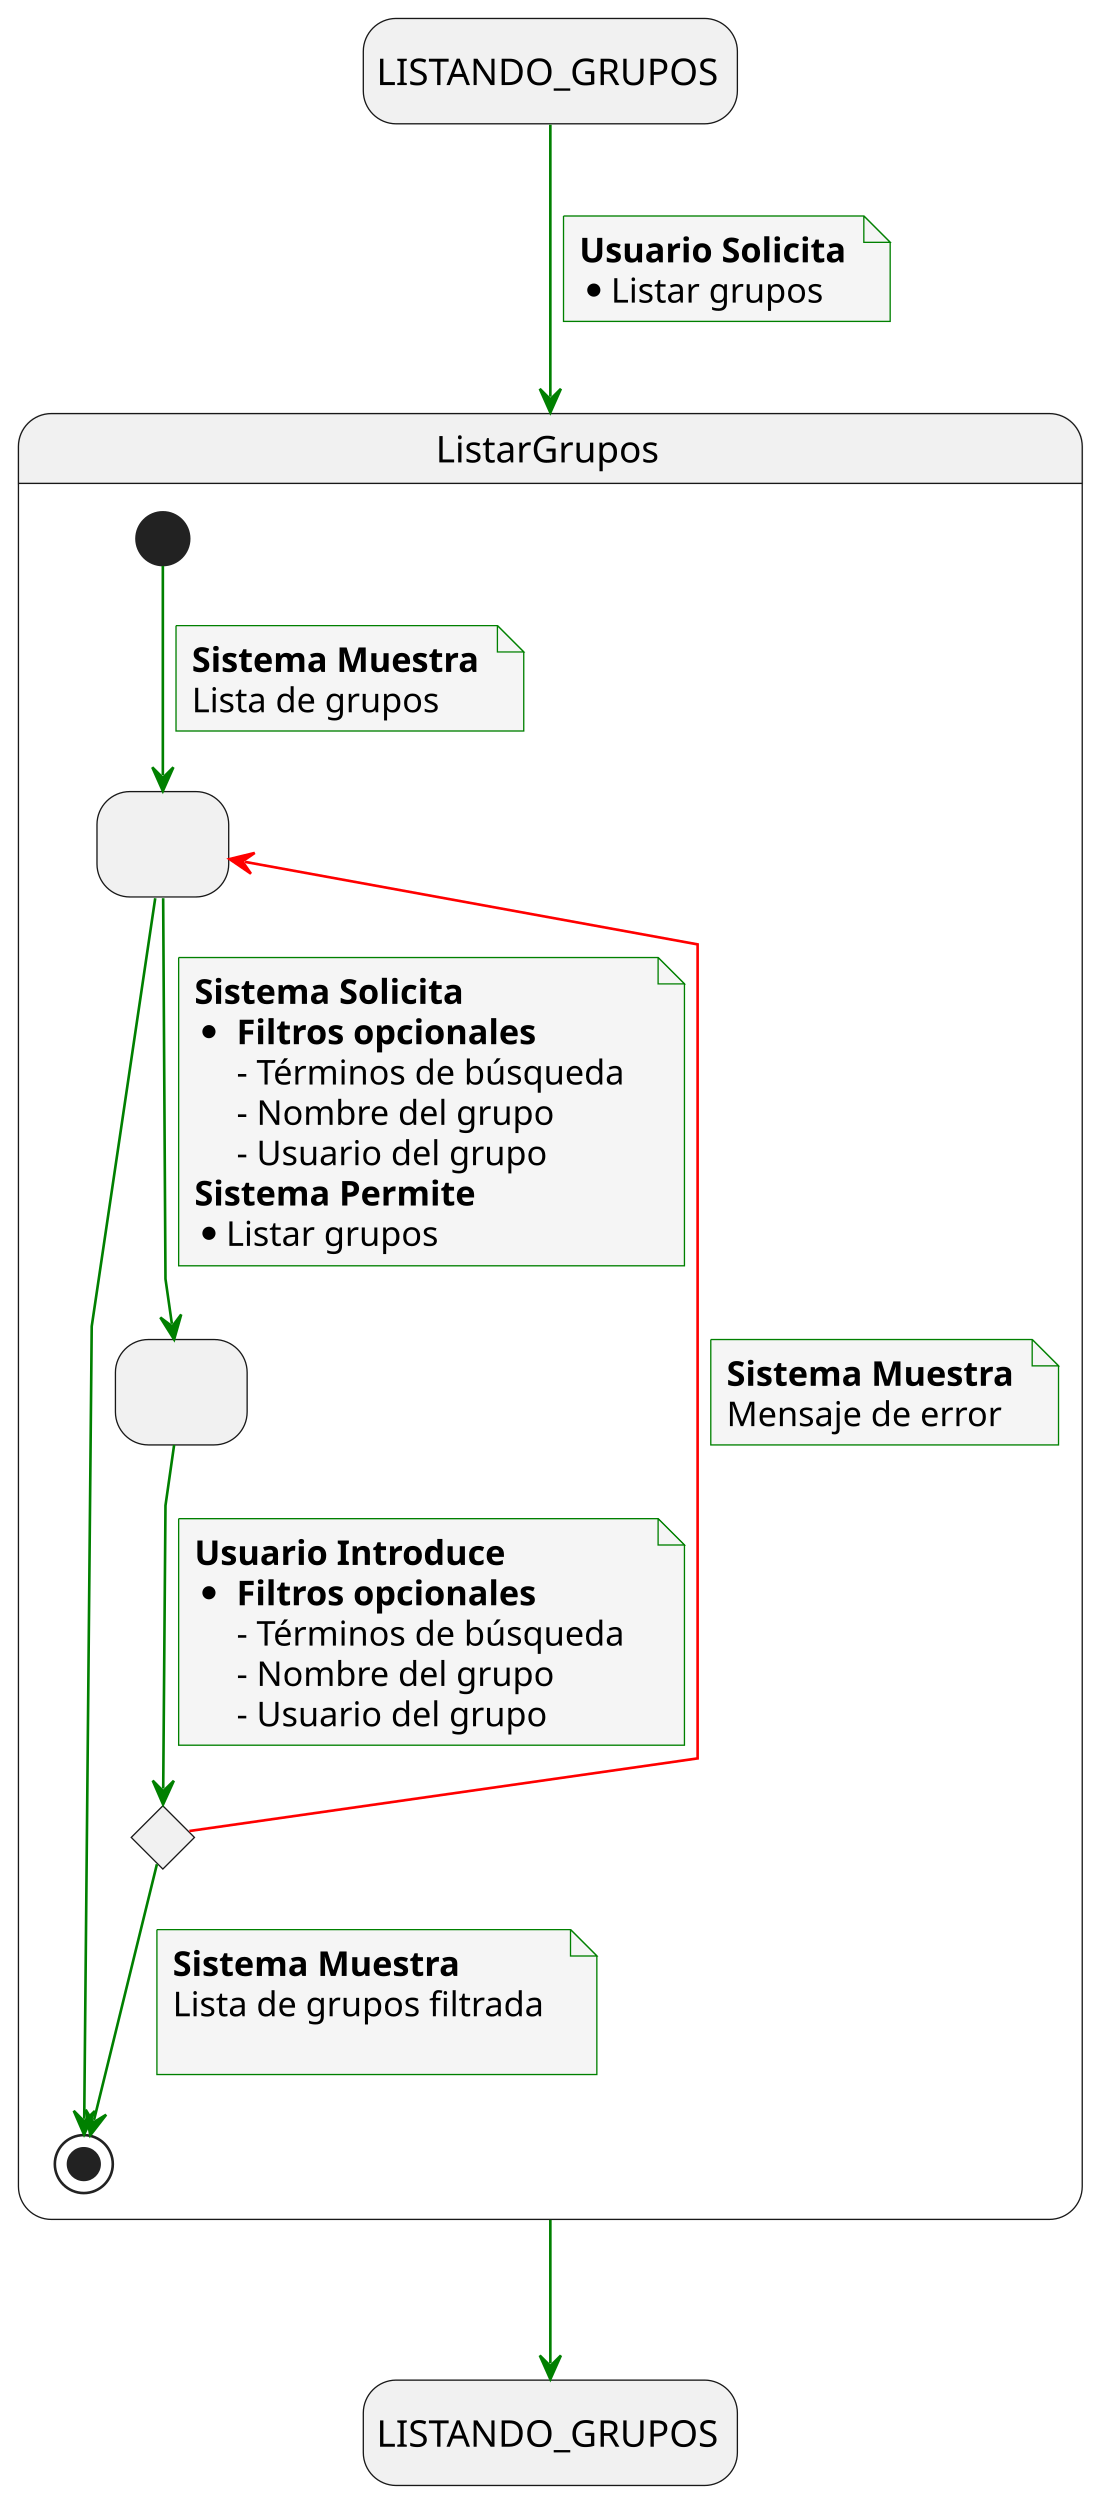
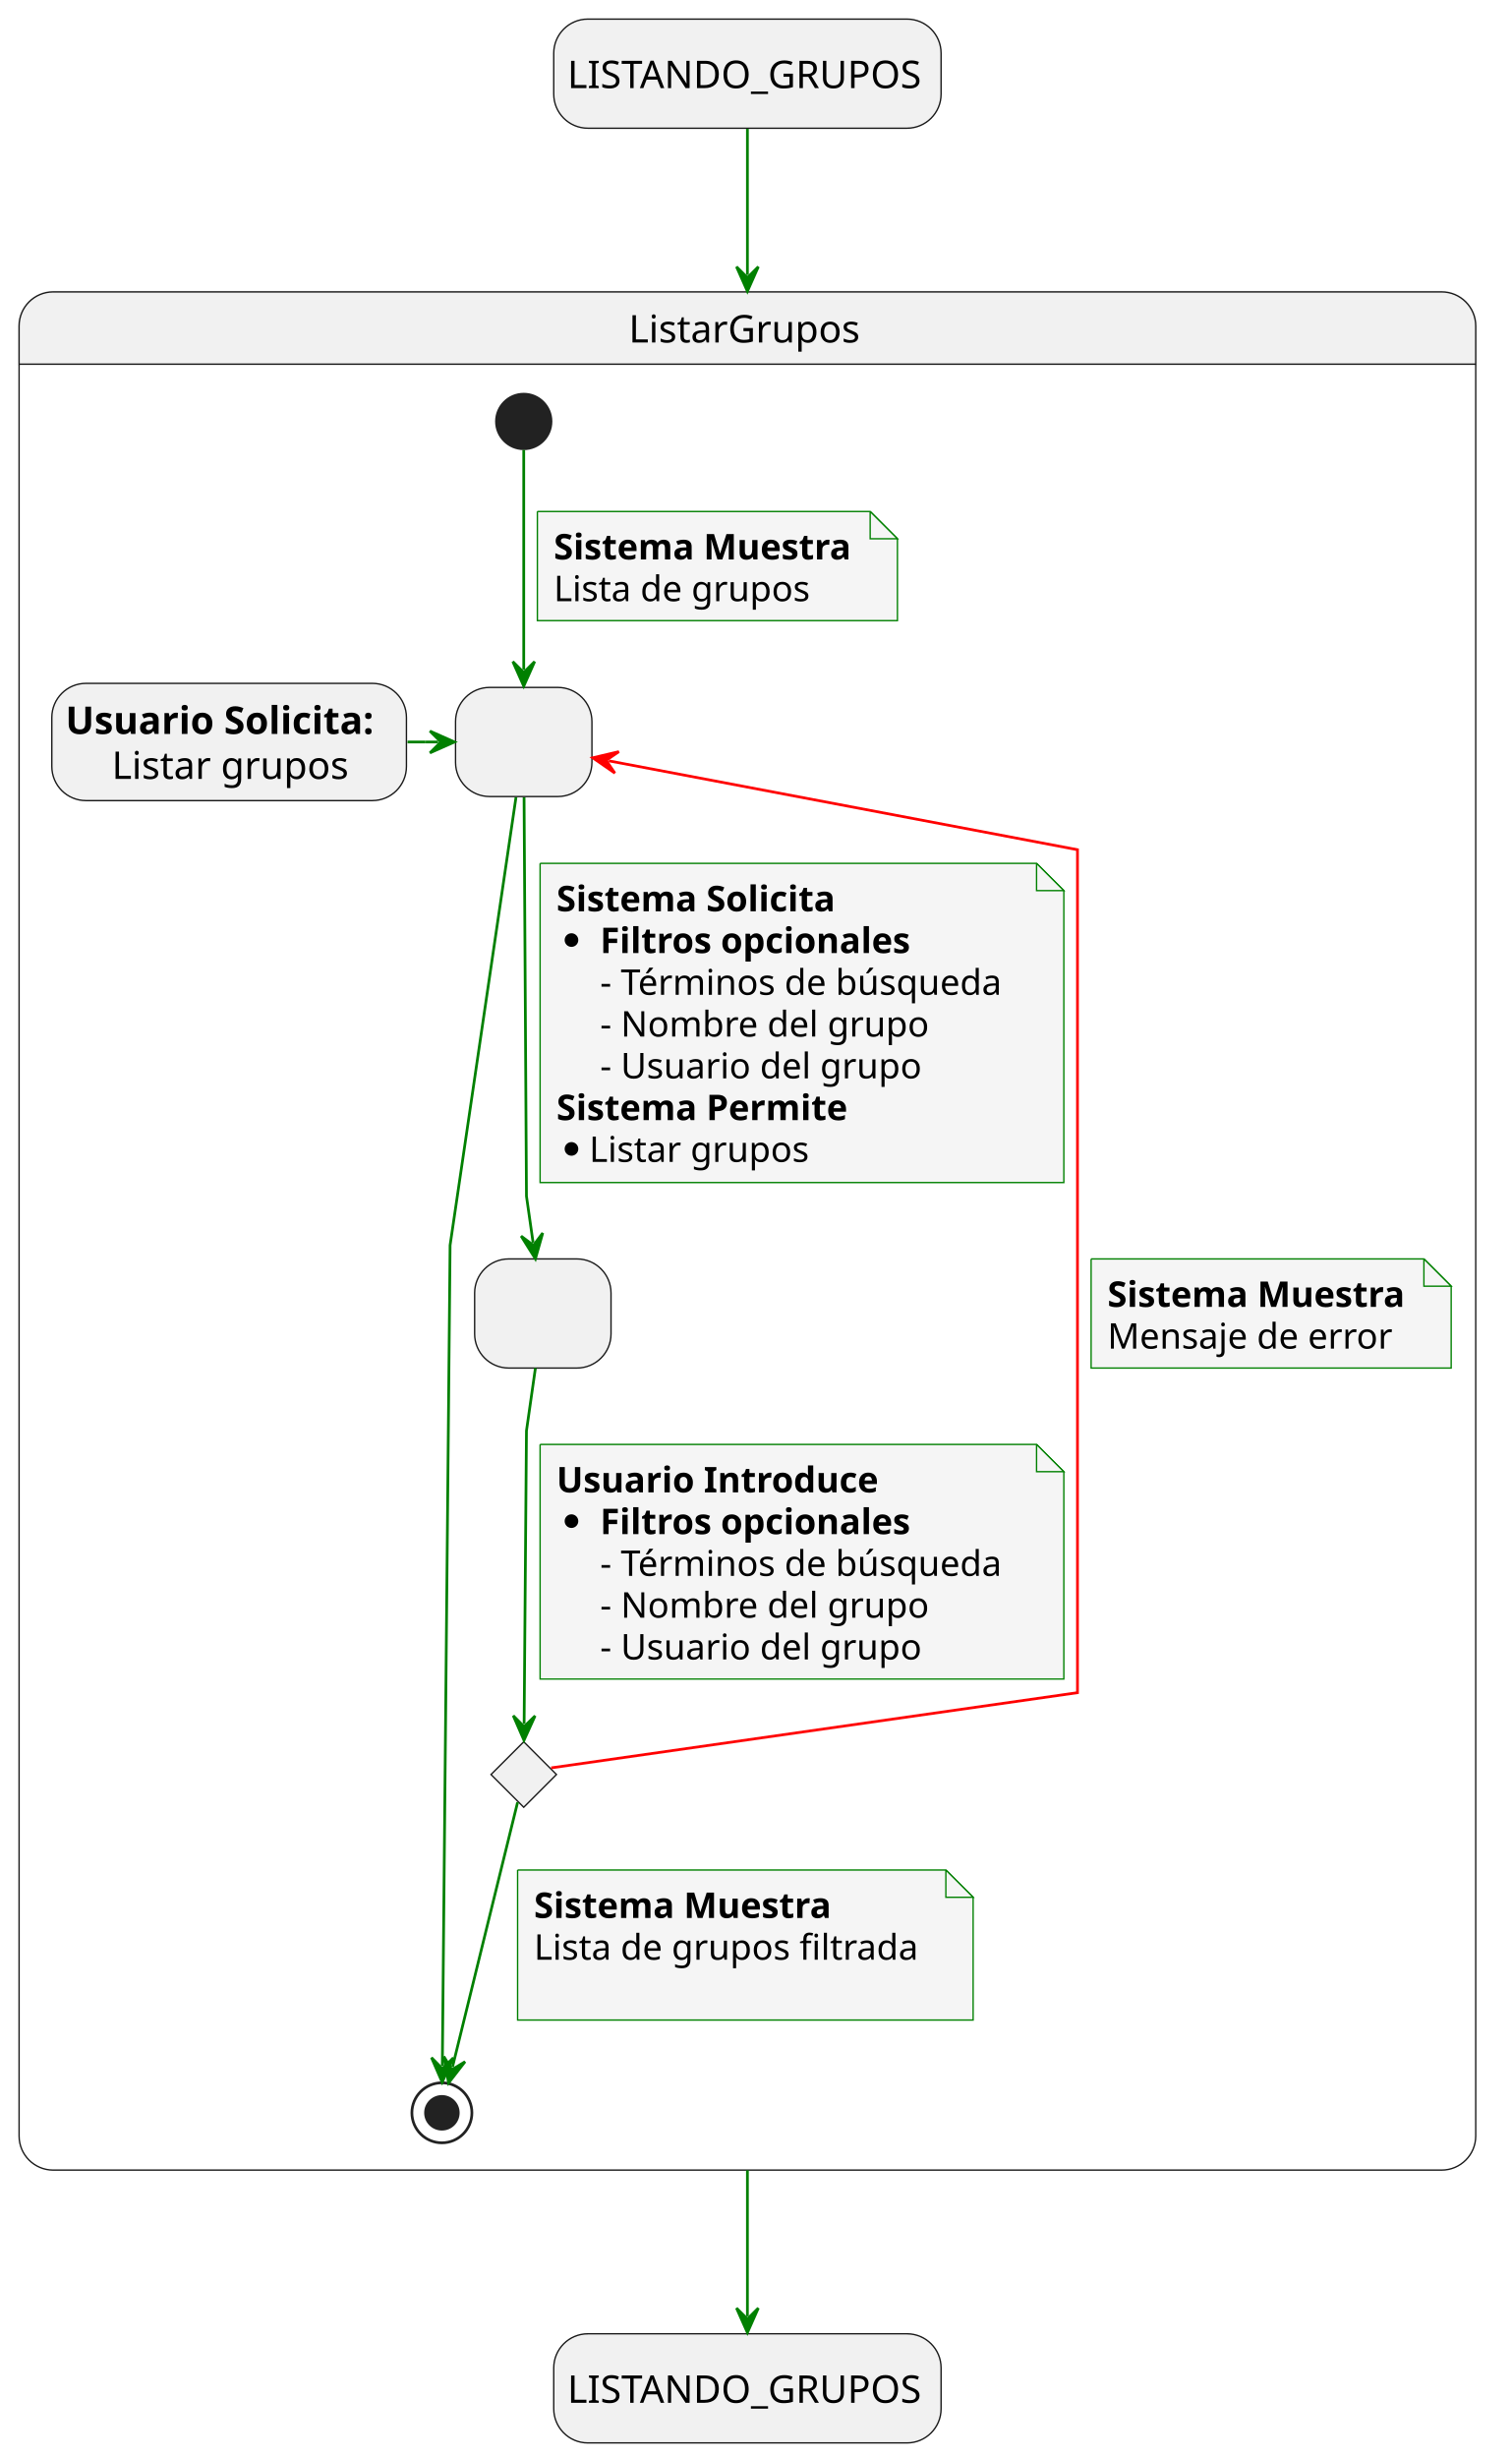
- <svg xmlns="http://www.w3.org/2000/svg" contentStyleType="text/css" height="949px" preserveAspectRatio="none" style="width:424px;height:949px;background:#FFFFFF;" version="1.1" viewBox="0 0 424 949" width="424px" zoomAndPan="magnify">
+ <svg xmlns="http://www.w3.org/2000/svg" contentStyleType="text/css" height="901px" preserveAspectRatio="none" style="width:554px;height:901px;background:#FFFFFF;" version="1.1" viewBox="0 0 554 901" width="554px" zoomAndPan="magnify">
  <defs />
  <g>
-     <rect fill="#F1F1F1" height="40" rx="12.5" ry="12.5" style="stroke:#181818;stroke-width:0.5;" width="142" x="137.91" y="7" />
-     <text fill="#000000" font-family="sans-serif" font-size="14" lengthAdjust="spacing" textLength="132" x="142.91" y="32.291">LISTANDO_GRUPOS</text>
-     <rect fill="#F1F1F1" height="40" rx="12.5" ry="12.5" style="stroke:#181818;stroke-width:0.5;" width="142" x="137.91" y="903.49" />
-     <text fill="#000000" font-family="sans-serif" font-size="14" lengthAdjust="spacing" textLength="132" x="142.91" y="928.781">LISTANDO_GRUPOS</text>
-     <path d="M19.5,157 L398.315,157 A12.5,12.5 0 0 1 410.815,169.5 L410.815,183.488 L7,183.488 L7,169.5 A12.5,12.5 0 0 1 19.5,157 " fill="#F1F1F1" style="stroke:#F1F1F1;stroke-width:1.0;" />
-     <rect fill="none" height="685.488" rx="12.5" ry="12.5" style="stroke:#181818;stroke-width:0.5;" width="403.815" x="7" y="157" />
-     <line style="stroke:#181818;stroke-width:0.5;" x1="7" x2="410.815" y1="183.488" y2="183.488" />
-     <text fill="#000000" font-family="sans-serif" font-size="14" lengthAdjust="spacing" textLength="87" x="165.408" y="175.535">ListarGrupos</text>
-     <rect fill="#F1F1F1" height="40" rx="12.5" ry="12.5" style="stroke:#181818;stroke-width:0.5;" width="50" x="36.815" y="300.488" />
-     <text fill="#000000" font-family="sans-serif" font-size="14" lengthAdjust="spacing" textLength="4" x="59.815" y="325.779"> </text>
-     <rect fill="#F1F1F1" height="40" rx="12.5" ry="12.5" style="stroke:#181818;stroke-width:0.5;" width="50" x="43.815" y="508.488" />
-     <text fill="#000000" font-family="sans-serif" font-size="14" lengthAdjust="spacing" textLength="4" x="66.815" y="533.779"> </text>
+     <rect fill="#F1F1F1" height="40" rx="12.5" ry="12.5" style="stroke:#181818;stroke-width:0.5;" width="142" x="203" y="7" />
+     <text fill="#000000" font-family="sans-serif" font-size="14" lengthAdjust="spacing" textLength="132" x="208" y="32.291">LISTANDO_GRUPOS</text>
+     <rect fill="#F1F1F1" height="40" rx="12.5" ry="12.5" style="stroke:#181818;stroke-width:0.5;" width="142" x="203" y="855.47" />
+     <text fill="#000000" font-family="sans-serif" font-size="14" lengthAdjust="spacing" textLength="132" x="208" y="880.761">LISTANDO_GRUPOS</text>
+     <path d="M19.5,107 L528.5,107 A12.5,12.5 0 0 1 541,119.5 L541,133.488 L7,133.488 L7,119.5 A12.5,12.5 0 0 1 19.5,107 " fill="#F1F1F1" style="stroke:#F1F1F1;stroke-width:1.0;" />
+     <rect fill="none" height="688.468" rx="12.5" ry="12.5" style="stroke:#181818;stroke-width:0.5;" width="534" x="7" y="107" />
+     <line style="stroke:#181818;stroke-width:0.5;" x1="7" x2="541" y1="133.488" y2="133.488" />
+     <text fill="#000000" font-family="sans-serif" font-size="14" lengthAdjust="spacing" textLength="87" x="230.5" y="125.535">ListarGrupos</text>
+     <rect fill="#F1F1F1" height="40" rx="12.5" ry="12.5" style="stroke:#181818;stroke-width:0.5;" width="50" x="167" y="251.978" />
+     <text fill="#000000" font-family="sans-serif" font-size="14" lengthAdjust="spacing" textLength="4" x="190" y="277.269"> </text>
+     <rect fill="#F1F1F1" height="40" rx="12.5" ry="12.5" style="stroke:#181818;stroke-width:0.5;" width="50" x="174" y="461.468" />
+     <text fill="#000000" font-family="sans-serif" font-size="14" lengthAdjust="spacing" textLength="4" x="197" y="486.759"> </text>
    <g id="elem_revisionFiltrosEnviados">
-       <polygon fill="#F1F1F1" points="61.815,685.488,73.815,697.488,61.815,709.488,49.815,697.488,61.815,685.488" style="stroke:#181818;stroke-width:0.5;" />
+       <polygon fill="#F1F1F1" points="192,638.468,204,650.468,192,662.468,180,650.468,192,638.468" style="stroke:#181818;stroke-width:0.5;" />
    </g>
-     <ellipse cx="61.815" cy="204.488" fill="#222222" rx="10" ry="10" style="stroke:#222222;stroke-width:1.0;" />
-     <ellipse cx="31.815" cy="821.488" fill="none" rx="11" ry="11" style="stroke:#222222;stroke-width:1.0;" />
-     <ellipse cx="31.815" cy="821.488" fill="#222222" rx="6" ry="6" style="stroke:#222222;stroke-width:1.0;" />
+     <rect fill="#F1F1F1" height="42.977" rx="12.5" ry="12.5" style="stroke:#181818;stroke-width:0.5;" width="130" x="19" y="250.488" />
+     <text fill="#000000" font-family="sans-serif" font-size="14" font-weight="bold" lengthAdjust="spacing" textLength="116" x="24" y="269.023">Usuario Solicita:</text>
+     <text fill="#000000" font-family="sans-serif" font-size="14" lengthAdjust="spacing" textLength="4" x="140" y="269.023"> </text>
+     <text fill="#000000" font-family="sans-serif" font-size="14" lengthAdjust="spacing" textLength="90" x="41" y="285.512">Listar grupos</text>
+     <ellipse cx="192" cy="154.488" fill="#222222" rx="10" ry="10" style="stroke:#222222;stroke-width:1.0;" />
+     <ellipse cx="162" cy="774.468" fill="none" rx="11" ry="11" style="stroke:#222222;stroke-width:1.0;" />
+     <ellipse cx="162" cy="774.468" fill="#222222" rx="6" ry="6" style="stroke:#222222;stroke-width:1.0;" />
+     <g id="link_usuarioSolicita_solicitudFiltros">
+       <path d="M149.4,271.978 C153.31,271.978 156,271.978 156,271.978 C156,271.978 154.65,271.978 160.61,271.978 " fill="none" id="usuarioSolicita-to-solicitudFiltros" style="stroke:#008000;stroke-width:1.0;" />
+       <polygon fill="#008000" points="166.61,271.978,157.61,267.978,161.61,271.978,157.61,275.978,166.61,271.978" style="stroke:#008000;stroke-width:1.0;" />
+     </g>
    <g id="link_*start*ListarGrupos_solicitudFiltros">
-       <path d="M61.815,214.818 C61.815,233.428 61.815,269.508 61.815,294.268 " fill="none" id="*start*ListarGrupos-to-solicitudFiltros" style="stroke:#008000;stroke-width:1.0;" />
-       <polygon fill="#008000" points="61.815,300.268,65.815,291.268,61.815,295.268,57.815,291.268,61.815,300.268" style="stroke:#008000;stroke-width:1.0;" />
-       <path d="M66.815,237.488 L66.815,277.488 L198.815,277.488 L198.815,247.488 L188.815,237.488 L66.815,237.488 " fill="#F5F5F5" style="stroke:#008000;stroke-width:0.5;" />
-       <path d="M188.815,237.488 L188.815,247.488 L198.815,247.488 L188.815,237.488 " fill="#F5F5F5" style="stroke:#008000;stroke-width:0.5;" />
-       <text fill="#000000" font-family="sans-serif" font-size="13" font-weight="bold" lengthAdjust="spacing" textLength="111" x="72.815" y="255.057">Sistema Muestra</text>
-       <text fill="#000000" font-family="sans-serif" font-size="13" lengthAdjust="spacing" textLength="97" x="72.815" y="270.367">Lista de grupos</text>
+       <path d="M192,164.938 C192,183.798 192,220.428 192,245.518 " fill="none" id="*start*ListarGrupos-to-solicitudFiltros" style="stroke:#008000;stroke-width:1.0;" />
+       <polygon fill="#008000" points="192,251.518,196,242.518,192,246.518,188,242.518,192,251.518" style="stroke:#008000;stroke-width:1.0;" />
+       <path d="M197,187.488 L197,227.488 L329,227.488 L329,197.488 L319,187.488 L197,187.488 " fill="#F5F5F5" style="stroke:#008000;stroke-width:0.5;" />
+       <path d="M319,187.488 L319,197.488 L329,197.488 L319,187.488 " fill="#F5F5F5" style="stroke:#008000;stroke-width:0.5;" />
+       <text fill="#000000" font-family="sans-serif" font-size="13" font-weight="bold" lengthAdjust="spacing" textLength="111" x="203" y="205.057">Sistema Muestra</text>
+       <text fill="#000000" font-family="sans-serif" font-size="13" lengthAdjust="spacing" textLength="97" x="203" y="220.367">Lista de grupos</text>
    </g>
    <g id="link_solicitudFiltros_*end*ListarGrupos">
-       <path d="M58.925,340.968 C51.965,387.918 34.815,503.488 34.815,503.488 C34.815,503.488 32.482,750.038 31.972,804.298 " fill="none" id="solicitudFiltros-to-*end*ListarGrupos" style="stroke:#008000;stroke-width:1.0;" />
-       <polygon fill="#008000" points="31.915,810.298,36,801.336,31.962,805.298,28,801.261,31.915,810.298" style="stroke:#008000;stroke-width:1.0;" />
+       <path d="M189.16,292.268 C182.23,339.378 165,456.468 165,456.468 C165,456.468 162.666,703.019 162.156,757.279 " fill="none" id="solicitudFiltros-to-*end*ListarGrupos" style="stroke:#008000;stroke-width:1.0;" />
+       <polygon fill="#008000" points="162.1,763.278,166.184,754.316,162.147,758.279,158.185,754.241,162.1,763.278" style="stroke:#008000;stroke-width:1.0;" />
    </g>
    <g id="link_solicitudFiltros_envioFiltros">
-       <path d="M61.935,340.948 C62.195,384.388 62.815,485.488 62.815,485.488 C62.815,485.488 63.656,491.399 65.246,502.519 " fill="none" id="solicitudFiltros-to-envioFiltros" style="stroke:#008000;stroke-width:1.0;" />
-       <polygon fill="#008000" points="66.095,508.458,68.781,498.983,65.388,503.509,60.862,500.115,66.095,508.458" style="stroke:#008000;stroke-width:1.0;" />
-       <path d="M67.815,363.488 L67.815,480.488 L259.815,480.488 L259.815,373.488 L249.815,363.488 L67.815,363.488 " fill="#F5F5F5" style="stroke:#008000;stroke-width:0.5;" />
-       <path d="M249.815,363.488 L249.815,373.488 L259.815,373.488 L249.815,363.488 " fill="#F5F5F5" style="stroke:#008000;stroke-width:0.5;" />
-       <text fill="#000000" font-family="sans-serif" font-size="13" font-weight="bold" lengthAdjust="spacing" textLength="103" x="73.815" y="381.057">Sistema Solicita</text>
-       <ellipse cx="79.315" cy="391.609" fill="#000000" rx="2.5" ry="2.5" style="stroke:#000000;stroke-width:0.0;" />
-       <text fill="#000000" font-family="sans-serif" font-size="13" font-weight="bold" lengthAdjust="spacing" textLength="117" x="89.815" y="396.367">Filtros opcionales</text>
-       <text fill="#000000" font-family="sans-serif" font-size="13" lengthAdjust="spacing" textLength="155" x="89.815" y="411.678">- Términos de búsqueda</text>
-       <text fill="#000000" font-family="sans-serif" font-size="13" lengthAdjust="spacing" textLength="126" x="89.815" y="426.988">- Nombre del grupo</text>
-       <text fill="#000000" font-family="sans-serif" font-size="13" lengthAdjust="spacing" textLength="124" x="89.815" y="442.299">- Usuario del grupo</text>
-       <text fill="#000000" font-family="sans-serif" font-size="13" font-weight="bold" lengthAdjust="spacing" textLength="108" x="73.815" y="457.609">Sistema Permite</text>
-       <ellipse cx="79.315" cy="468.162" fill="#000000" rx="2.5" ry="2.5" style="stroke:#000000;stroke-width:0.0;" />
-       <text fill="#000000" font-family="sans-serif" font-size="13" lengthAdjust="spacing" textLength="83" x="85.815" y="472.92">Listar grupos</text>
+       <path d="M192.12,292.288 C192.38,335.938 193,438.468 193,438.468 C193,438.468 193.841,444.379 195.431,455.499 " fill="none" id="solicitudFiltros-to-envioFiltros" style="stroke:#008000;stroke-width:1.0;" />
+       <polygon fill="#008000" points="196.28,461.438,198.966,451.963,195.572,456.489,191.046,453.095,196.28,461.438" style="stroke:#008000;stroke-width:1.0;" />
+       <path d="M198,316.468 L198,433.468 L390,433.468 L390,326.468 L380,316.468 L198,316.468 " fill="#F5F5F5" style="stroke:#008000;stroke-width:0.5;" />
+       <path d="M380,316.468 L380,326.468 L390,326.468 L380,316.468 " fill="#F5F5F5" style="stroke:#008000;stroke-width:0.5;" />
+       <text fill="#000000" font-family="sans-serif" font-size="13" font-weight="bold" lengthAdjust="spacing" textLength="103" x="204" y="334.037">Sistema Solicita</text>
+       <ellipse cx="209.5" cy="344.589" fill="#000000" rx="2.5" ry="2.5" style="stroke:#000000;stroke-width:0.0;" />
+       <text fill="#000000" font-family="sans-serif" font-size="13" font-weight="bold" lengthAdjust="spacing" textLength="117" x="220" y="349.347">Filtros opcionales</text>
+       <text fill="#000000" font-family="sans-serif" font-size="13" lengthAdjust="spacing" textLength="155" x="220" y="364.658">- Términos de búsqueda</text>
+       <text fill="#000000" font-family="sans-serif" font-size="13" lengthAdjust="spacing" textLength="126" x="220" y="379.968">- Nombre del grupo</text>
+       <text fill="#000000" font-family="sans-serif" font-size="13" lengthAdjust="spacing" textLength="124" x="220" y="395.279">- Usuario del grupo</text>
+       <text fill="#000000" font-family="sans-serif" font-size="13" font-weight="bold" lengthAdjust="spacing" textLength="108" x="204" y="410.589">Sistema Permite</text>
+       <ellipse cx="209.5" cy="421.142" fill="#000000" rx="2.5" ry="2.5" style="stroke:#000000;stroke-width:0.0;" />
+       <text fill="#000000" font-family="sans-serif" font-size="13" lengthAdjust="spacing" textLength="83" x="216" y="425.9">Listar grupos</text>
    </g>
    <g id="link_envioFiltros_revisionFiltrosEnviados">
-       <path d="M66.095,548.518 C64.505,559.638 62.815,571.488 62.815,571.488 C62.815,571.488 62.204,648.009 61.954,678.948 " fill="none" id="envioFiltros-to-revisionFiltrosEnviados" style="stroke:#008000;stroke-width:1.0;" />
-       <polygon fill="#008000" points="61.905,684.948,65.978,675.981,61.946,679.948,57.978,675.916,61.905,684.948" style="stroke:#008000;stroke-width:1.0;" />
-       <path d="M67.815,576.488 L67.815,662.488 L259.815,662.488 L259.815,586.488 L249.815,576.488 L67.815,576.488 " fill="#F5F5F5" style="stroke:#008000;stroke-width:0.5;" />
-       <path d="M249.815,576.488 L249.815,586.488 L259.815,586.488 L249.815,576.488 " fill="#F5F5F5" style="stroke:#008000;stroke-width:0.5;" />
-       <text fill="#000000" font-family="sans-serif" font-size="13" font-weight="bold" lengthAdjust="spacing" textLength="121" x="73.815" y="594.057">Usuario Introduce</text>
-       <ellipse cx="79.315" cy="604.609" fill="#000000" rx="2.5" ry="2.5" style="stroke:#000000;stroke-width:0.0;" />
-       <text fill="#000000" font-family="sans-serif" font-size="13" font-weight="bold" lengthAdjust="spacing" textLength="117" x="89.815" y="609.367">Filtros opcionales</text>
-       <text fill="#000000" font-family="sans-serif" font-size="13" lengthAdjust="spacing" textLength="155" x="89.815" y="624.678">- Términos de búsqueda</text>
-       <text fill="#000000" font-family="sans-serif" font-size="13" lengthAdjust="spacing" textLength="126" x="89.815" y="639.988">- Nombre del grupo</text>
-       <text fill="#000000" font-family="sans-serif" font-size="13" lengthAdjust="spacing" textLength="124" x="89.815" y="655.299">- Usuario del grupo</text>
+       <path d="M196.28,501.498 C194.69,512.618 193,524.468 193,524.468 C193,524.468 192.388,600.989 192.138,631.928 " fill="none" id="envioFiltros-to-revisionFiltrosEnviados" style="stroke:#008000;stroke-width:1.0;" />
+       <polygon fill="#008000" points="192.09,637.928,196.163,628.961,192.13,632.928,188.163,628.896,192.09,637.928" style="stroke:#008000;stroke-width:1.0;" />
+       <path d="M198,529.468 L198,615.468 L390,615.468 L390,539.468 L380,529.468 L198,529.468 " fill="#F5F5F5" style="stroke:#008000;stroke-width:0.5;" />
+       <path d="M380,529.468 L380,539.468 L390,539.468 L380,529.468 " fill="#F5F5F5" style="stroke:#008000;stroke-width:0.5;" />
+       <text fill="#000000" font-family="sans-serif" font-size="13" font-weight="bold" lengthAdjust="spacing" textLength="121" x="204" y="547.037">Usuario Introduce</text>
+       <ellipse cx="209.5" cy="557.589" fill="#000000" rx="2.5" ry="2.5" style="stroke:#000000;stroke-width:0.0;" />
+       <text fill="#000000" font-family="sans-serif" font-size="13" font-weight="bold" lengthAdjust="spacing" textLength="117" x="220" y="562.347">Filtros opcionales</text>
+       <text fill="#000000" font-family="sans-serif" font-size="13" lengthAdjust="spacing" textLength="155" x="220" y="577.658">- Términos de búsqueda</text>
+       <text fill="#000000" font-family="sans-serif" font-size="13" lengthAdjust="spacing" textLength="126" x="220" y="592.968">- Nombre del grupo</text>
+       <text fill="#000000" font-family="sans-serif" font-size="13" lengthAdjust="spacing" textLength="124" x="220" y="608.279">- Usuario del grupo</text>
    </g>
    <g id="link_revisionFiltrosEnviados_solicitudFiltros">
-       <path d="M71.885,695.048 C112.845,689.198 264.815,667.488 264.815,667.488 C264.815,667.488 264.815,358.488 264.815,358.488 C264.815,358.488 147.438,337.094 93.018,327.174 " fill="none" id="revisionFiltrosEnviados-to-solicitudFiltros" style="stroke:#FF0000;stroke-width:1.0;" />
-       <polygon fill="#FF0000" points="87.115,326.098,95.252,331.647,92.034,326.995,96.687,323.777,87.115,326.098" style="stroke:#FF0000;stroke-width:1.0;" />
-       <path d="M269.815,508.488 L269.815,548.488 L401.815,548.488 L401.815,518.488 L391.815,508.488 L269.815,508.488 " fill="#F5F5F5" style="stroke:#008000;stroke-width:0.5;" />
-       <path d="M391.815,508.488 L391.815,518.488 L401.815,518.488 L391.815,508.488 " fill="#F5F5F5" style="stroke:#008000;stroke-width:0.5;" />
-       <text fill="#000000" font-family="sans-serif" font-size="13" font-weight="bold" lengthAdjust="spacing" textLength="111" x="275.815" y="526.057">Sistema Muestra</text>
-       <text fill="#000000" font-family="sans-serif" font-size="13" lengthAdjust="spacing" textLength="104" x="275.815" y="541.367">Mensaje de error</text>
+       <path d="M202.07,648.028 C243.03,642.178 395,620.468 395,620.468 C395,620.468 395,311.468 395,311.468 C395,311.468 277.615,289.216 223.195,278.896 " fill="none" id="revisionFiltrosEnviados-to-solicitudFiltros" style="stroke:#FF0000;stroke-width:1.0;" />
+       <polygon fill="#FF0000" points="217.3,277.778,225.397,283.385,222.212,278.71,226.888,275.525,217.3,277.778" style="stroke:#FF0000;stroke-width:1.0;" />
+       <path d="M400,461.468 L400,501.468 L532,501.468 L532,471.468 L522,461.468 L400,461.468 " fill="#F5F5F5" style="stroke:#008000;stroke-width:0.5;" />
+       <path d="M522,461.468 L522,471.468 L532,471.468 L522,461.468 " fill="#F5F5F5" style="stroke:#008000;stroke-width:0.5;" />
+       <text fill="#000000" font-family="sans-serif" font-size="13" font-weight="bold" lengthAdjust="spacing" textLength="111" x="406" y="479.037">Sistema Muestra</text>
+       <text fill="#000000" font-family="sans-serif" font-size="13" lengthAdjust="spacing" textLength="104" x="406" y="494.347">Mensaje de error</text>
    </g>
    <g id="link_revisionFiltrosEnviados_*end*ListarGrupos">
-       <path d="M59.565,707.658 C54.055,730.048 41.397,781.522 35.697,804.712 " fill="none" id="revisionFiltrosEnviados-to-*end*ListarGrupos" style="stroke:#008000;stroke-width:1.0;" />
-       <polygon fill="#008000" points="34.265,810.538,40.298,802.753,35.459,805.683,32.529,800.844,34.265,810.538" style="stroke:#008000;stroke-width:1.0;" />
-       <path d="M59.565,732.488 L59.565,787.488 L226.565,787.488 L226.565,742.488 L216.565,732.488 L59.565,732.488 " fill="#F5F5F5" style="stroke:#008000;stroke-width:0.5;" />
-       <path d="M216.565,732.488 L216.565,742.488 L226.565,742.488 L216.565,732.488 " fill="#F5F5F5" style="stroke:#008000;stroke-width:0.5;" />
-       <text fill="#000000" font-family="sans-serif" font-size="13" font-weight="bold" lengthAdjust="spacing" textLength="111" x="65.565" y="750.057">Sistema Muestra</text>
-       <text fill="#000000" font-family="sans-serif" font-size="13" lengthAdjust="spacing" textLength="146" x="65.565" y="765.367">Lista de grupos filtrada</text>
-       <text fill="#000000" font-family="sans-serif" font-size="13" lengthAdjust="spacing" textLength="4" x="65.565" y="780.678"> </text>
+       <path d="M189.75,660.638 C184.24,683.028 171.582,734.502 165.882,757.692 " fill="none" id="revisionFiltrosEnviados-to-*end*ListarGrupos" style="stroke:#008000;stroke-width:1.0;" />
+       <polygon fill="#008000" points="164.45,763.518,170.483,755.733,165.643,758.663,162.714,753.824,164.45,763.518" style="stroke:#008000;stroke-width:1.0;" />
+       <path d="M189.75,685.468 L189.75,740.468 L356.75,740.468 L356.75,695.468 L346.75,685.468 L189.75,685.468 " fill="#F5F5F5" style="stroke:#008000;stroke-width:0.5;" />
+       <path d="M346.75,685.468 L346.75,695.468 L356.75,695.468 L346.75,685.468 " fill="#F5F5F5" style="stroke:#008000;stroke-width:0.5;" />
+       <text fill="#000000" font-family="sans-serif" font-size="13" font-weight="bold" lengthAdjust="spacing" textLength="111" x="195.75" y="703.037">Sistema Muestra</text>
+       <text fill="#000000" font-family="sans-serif" font-size="13" lengthAdjust="spacing" textLength="146" x="195.75" y="718.347">Lista de grupos filtrada</text>
+       <text fill="#000000" font-family="sans-serif" font-size="13" lengthAdjust="spacing" textLength="4" x="195.75" y="733.658"> </text>
    </g>
    <g id="link_startState_ListarGrupos">
-       <path d="M208.91,47.33 C208.91,69.69 208.91,103.53 208.91,150.6 " fill="none" id="startState-to-ListarGrupos" style="stroke:#008000;stroke-width:1.0;" />
-       <polygon fill="#008000" points="208.91,156.6,212.91,147.6,208.91,151.6,204.91,147.6,208.91,156.6" style="stroke:#008000;stroke-width:1.0;" />
-       <path d="M213.91,82 L213.91,122 L337.91,122 L337.91,92 L327.91,82 L213.91,82 " fill="#F5F5F5" style="stroke:#008000;stroke-width:0.5;" />
-       <path d="M327.91,82 L327.91,92 L337.91,92 L327.91,82 " fill="#F5F5F5" style="stroke:#008000;stroke-width:0.5;" />
-       <text fill="#000000" font-family="sans-serif" font-size="13" font-weight="bold" lengthAdjust="spacing" textLength="103" x="219.91" y="99.568">Usuario Solicita</text>
-       <ellipse cx="225.41" cy="110.121" fill="#000000" rx="2.5" ry="2.5" style="stroke:#000000;stroke-width:0.0;" />
-       <text fill="#000000" font-family="sans-serif" font-size="13" lengthAdjust="spacing" textLength="83" x="231.91" y="114.879">Listar grupos</text>
+       <path d="M274,47.24 C274,61.2 274,75.94 274,100.78 " fill="none" id="startState-to-ListarGrupos" style="stroke:#008000;stroke-width:1.0;" />
+       <polygon fill="#008000" points="274,106.78,278,97.78,274,101.78,270,97.78,274,106.78" style="stroke:#008000;stroke-width:1.0;" />
    </g>
    <g id="link_ListarGrupos_endState">
-       <path d="M208.91,842.67 C208.91,867.9 208.91,882.99 208.91,897.14 " fill="none" id="ListarGrupos-to-endState" style="stroke:#008000;stroke-width:1.0;" />
-       <polygon fill="#008000" points="208.91,903.14,212.91,894.14,208.91,898.14,204.91,894.14,208.91,903.14" style="stroke:#008000;stroke-width:1.0;" />
+       <path d="M274,795.55 C274,820.34 274,835.07 274,849.05 " fill="none" id="ListarGrupos-to-endState" style="stroke:#008000;stroke-width:1.0;" />
+       <polygon fill="#008000" points="274,855.05,278,846.05,274,850.05,270,846.05,274,855.05" style="stroke:#008000;stroke-width:1.0;" />
    </g>
  </g>
</svg>
